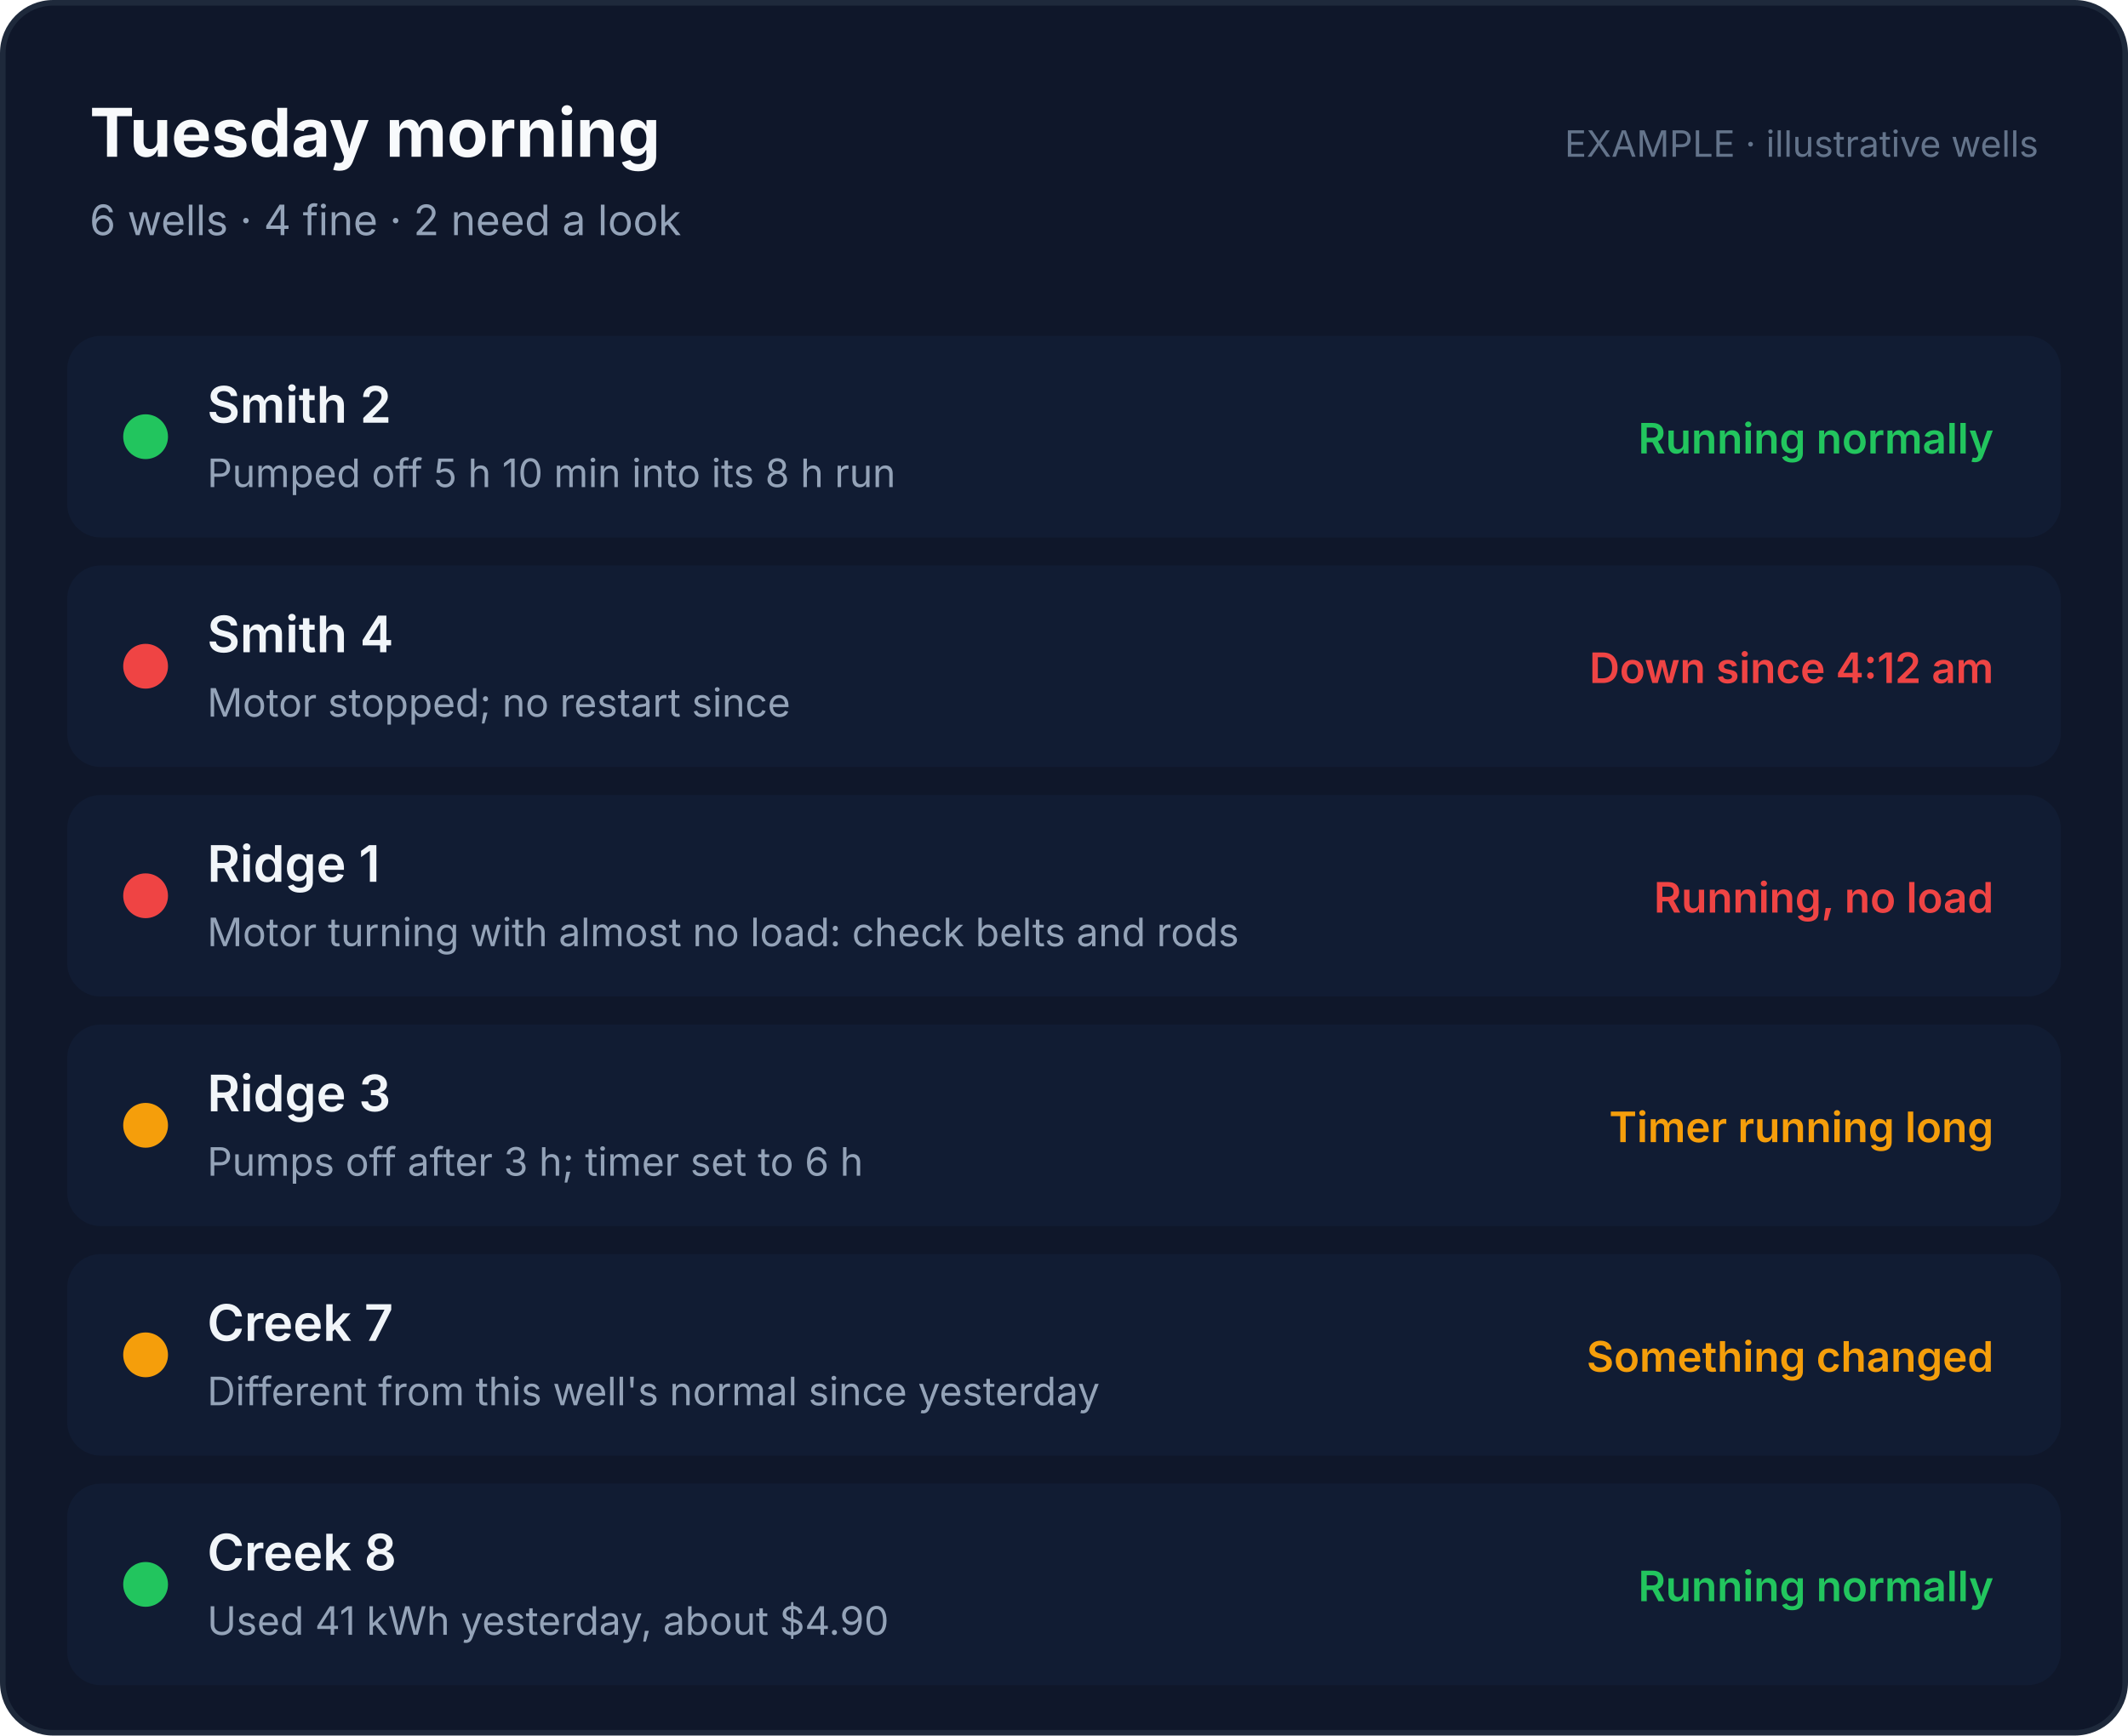
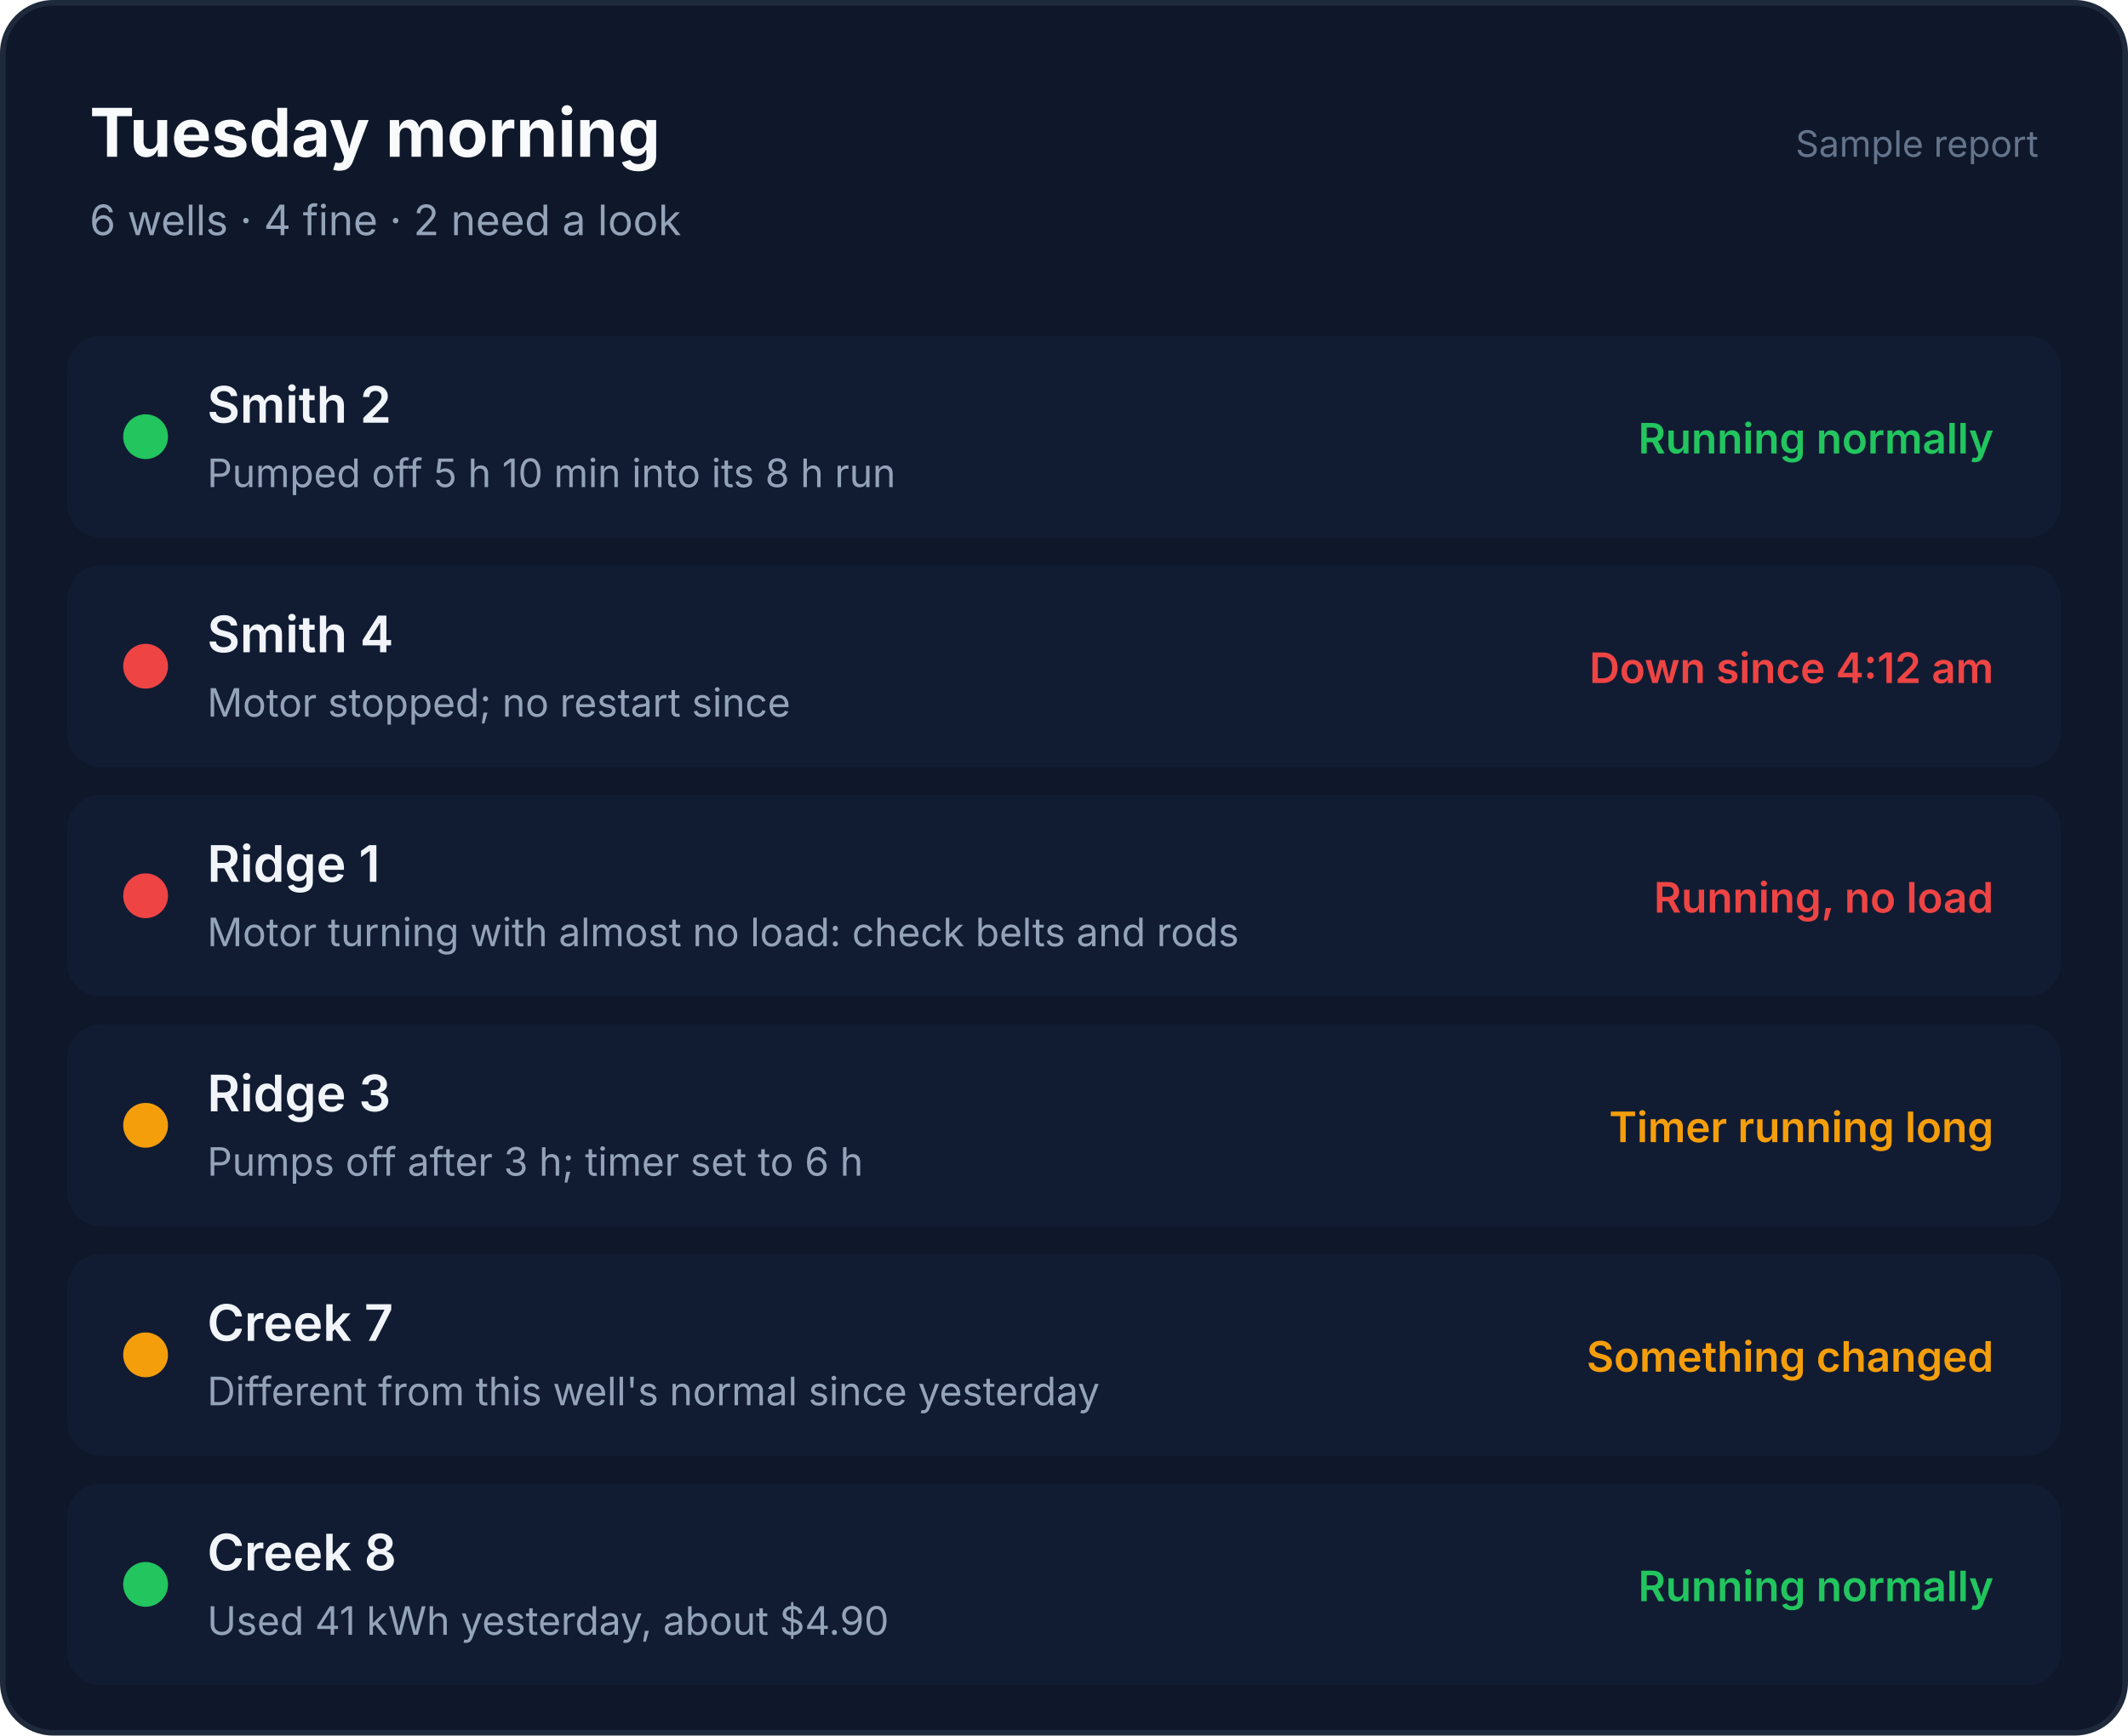
<svg xmlns="http://www.w3.org/2000/svg" viewBox="0 0 760 620" width="100%" height="100%" preserveAspectRatio="xMidYMid meet" font-family="Inter, Helvetica, Arial, sans-serif">
  <rect x="1" y="1" width="758" height="618" rx="18" fill="#0f172a" stroke="#1e293b" stroke-width="2" />
  <text x="32" y="56" font-size="24" font-weight="700" fill="#f8fafc">Tuesday morning</text>
  <text x="32" y="84" font-size="15" fill="#94a3b8">6 wells · 4 fine · 2 need a look</text>
-   <text x="728" y="56" font-size="13" fill="#64748b" text-anchor="end">EXAMPLE · illustrative wells</text>
+   <text x="728" y="56" font-size="13" fill="#64748b" text-anchor="end">Sample report</text>
  <rect x="24" y="120" width="712" height="72" rx="12" fill="#111c33" />
  <circle cx="52" cy="156" r="8" fill="#22c55e" />
  <text x="74" y="151" font-size="18" font-weight="600" fill="#f1f5f9">Smith 2</text>
  <text x="74" y="174" font-size="14" fill="#94a3b8">Pumped off 5 h 10 min into its 8 h run</text>
  <text x="712" y="162" font-size="15" font-weight="600" fill="#22c55e" text-anchor="end">Running normally</text>
  <rect x="24" y="202" width="712" height="72" rx="12" fill="#111c33" />
  <circle cx="52" cy="238" r="8" fill="#ef4444" />
  <text x="74" y="233" font-size="18" font-weight="600" fill="#f1f5f9">Smith 4</text>
  <text x="74" y="256" font-size="14" fill="#94a3b8">Motor stopped; no restart since</text>
  <text x="712" y="244" font-size="15" font-weight="600" fill="#ef4444" text-anchor="end">Down since 4:12 am</text>
  <rect x="24" y="284" width="712" height="72" rx="12" fill="#111c33" />
  <circle cx="52" cy="320" r="8" fill="#ef4444" />
  <text x="74" y="315" font-size="18" font-weight="600" fill="#f1f5f9">Ridge 1</text>
  <text x="74" y="338" font-size="14" fill="#94a3b8">Motor turning with almost no load: check belts and rods</text>
  <text x="712" y="326" font-size="15" font-weight="600" fill="#ef4444" text-anchor="end">Running, no load</text>
  <rect x="24" y="366" width="712" height="72" rx="12" fill="#111c33" />
  <circle cx="52" cy="402" r="8" fill="#f59e0b" />
  <text x="74" y="397" font-size="18" font-weight="600" fill="#f1f5f9">Ridge 3</text>
  <text x="74" y="420" font-size="14" fill="#94a3b8">Pumps off after 3 h; timer set to 6 h</text>
  <text x="712" y="408" font-size="15" font-weight="600" fill="#f59e0b" text-anchor="end">Timer running long</text>
  <rect x="24" y="448" width="712" height="72" rx="12" fill="#111c33" />
  <circle cx="52" cy="484" r="8" fill="#f59e0b" />
  <text x="74" y="479" font-size="18" font-weight="600" fill="#f1f5f9">Creek 7</text>
  <text x="74" y="502" font-size="14" fill="#94a3b8">Different from this well's normal since yesterday</text>
  <text x="712" y="490" font-size="15" font-weight="600" fill="#f59e0b" text-anchor="end">Something changed</text>
  <rect x="24" y="530" width="712" height="72" rx="12" fill="#111c33" />
  <circle cx="52" cy="566" r="8" fill="#22c55e" />
  <text x="74" y="561" font-size="18" font-weight="600" fill="#f1f5f9">Creek 8</text>
  <text x="74" y="584" font-size="14" fill="#94a3b8">Used 41 kWh yesterday, about $4.90</text>
  <text x="712" y="572" font-size="15" font-weight="600" fill="#22c55e" text-anchor="end">Running normally</text>
</svg>
